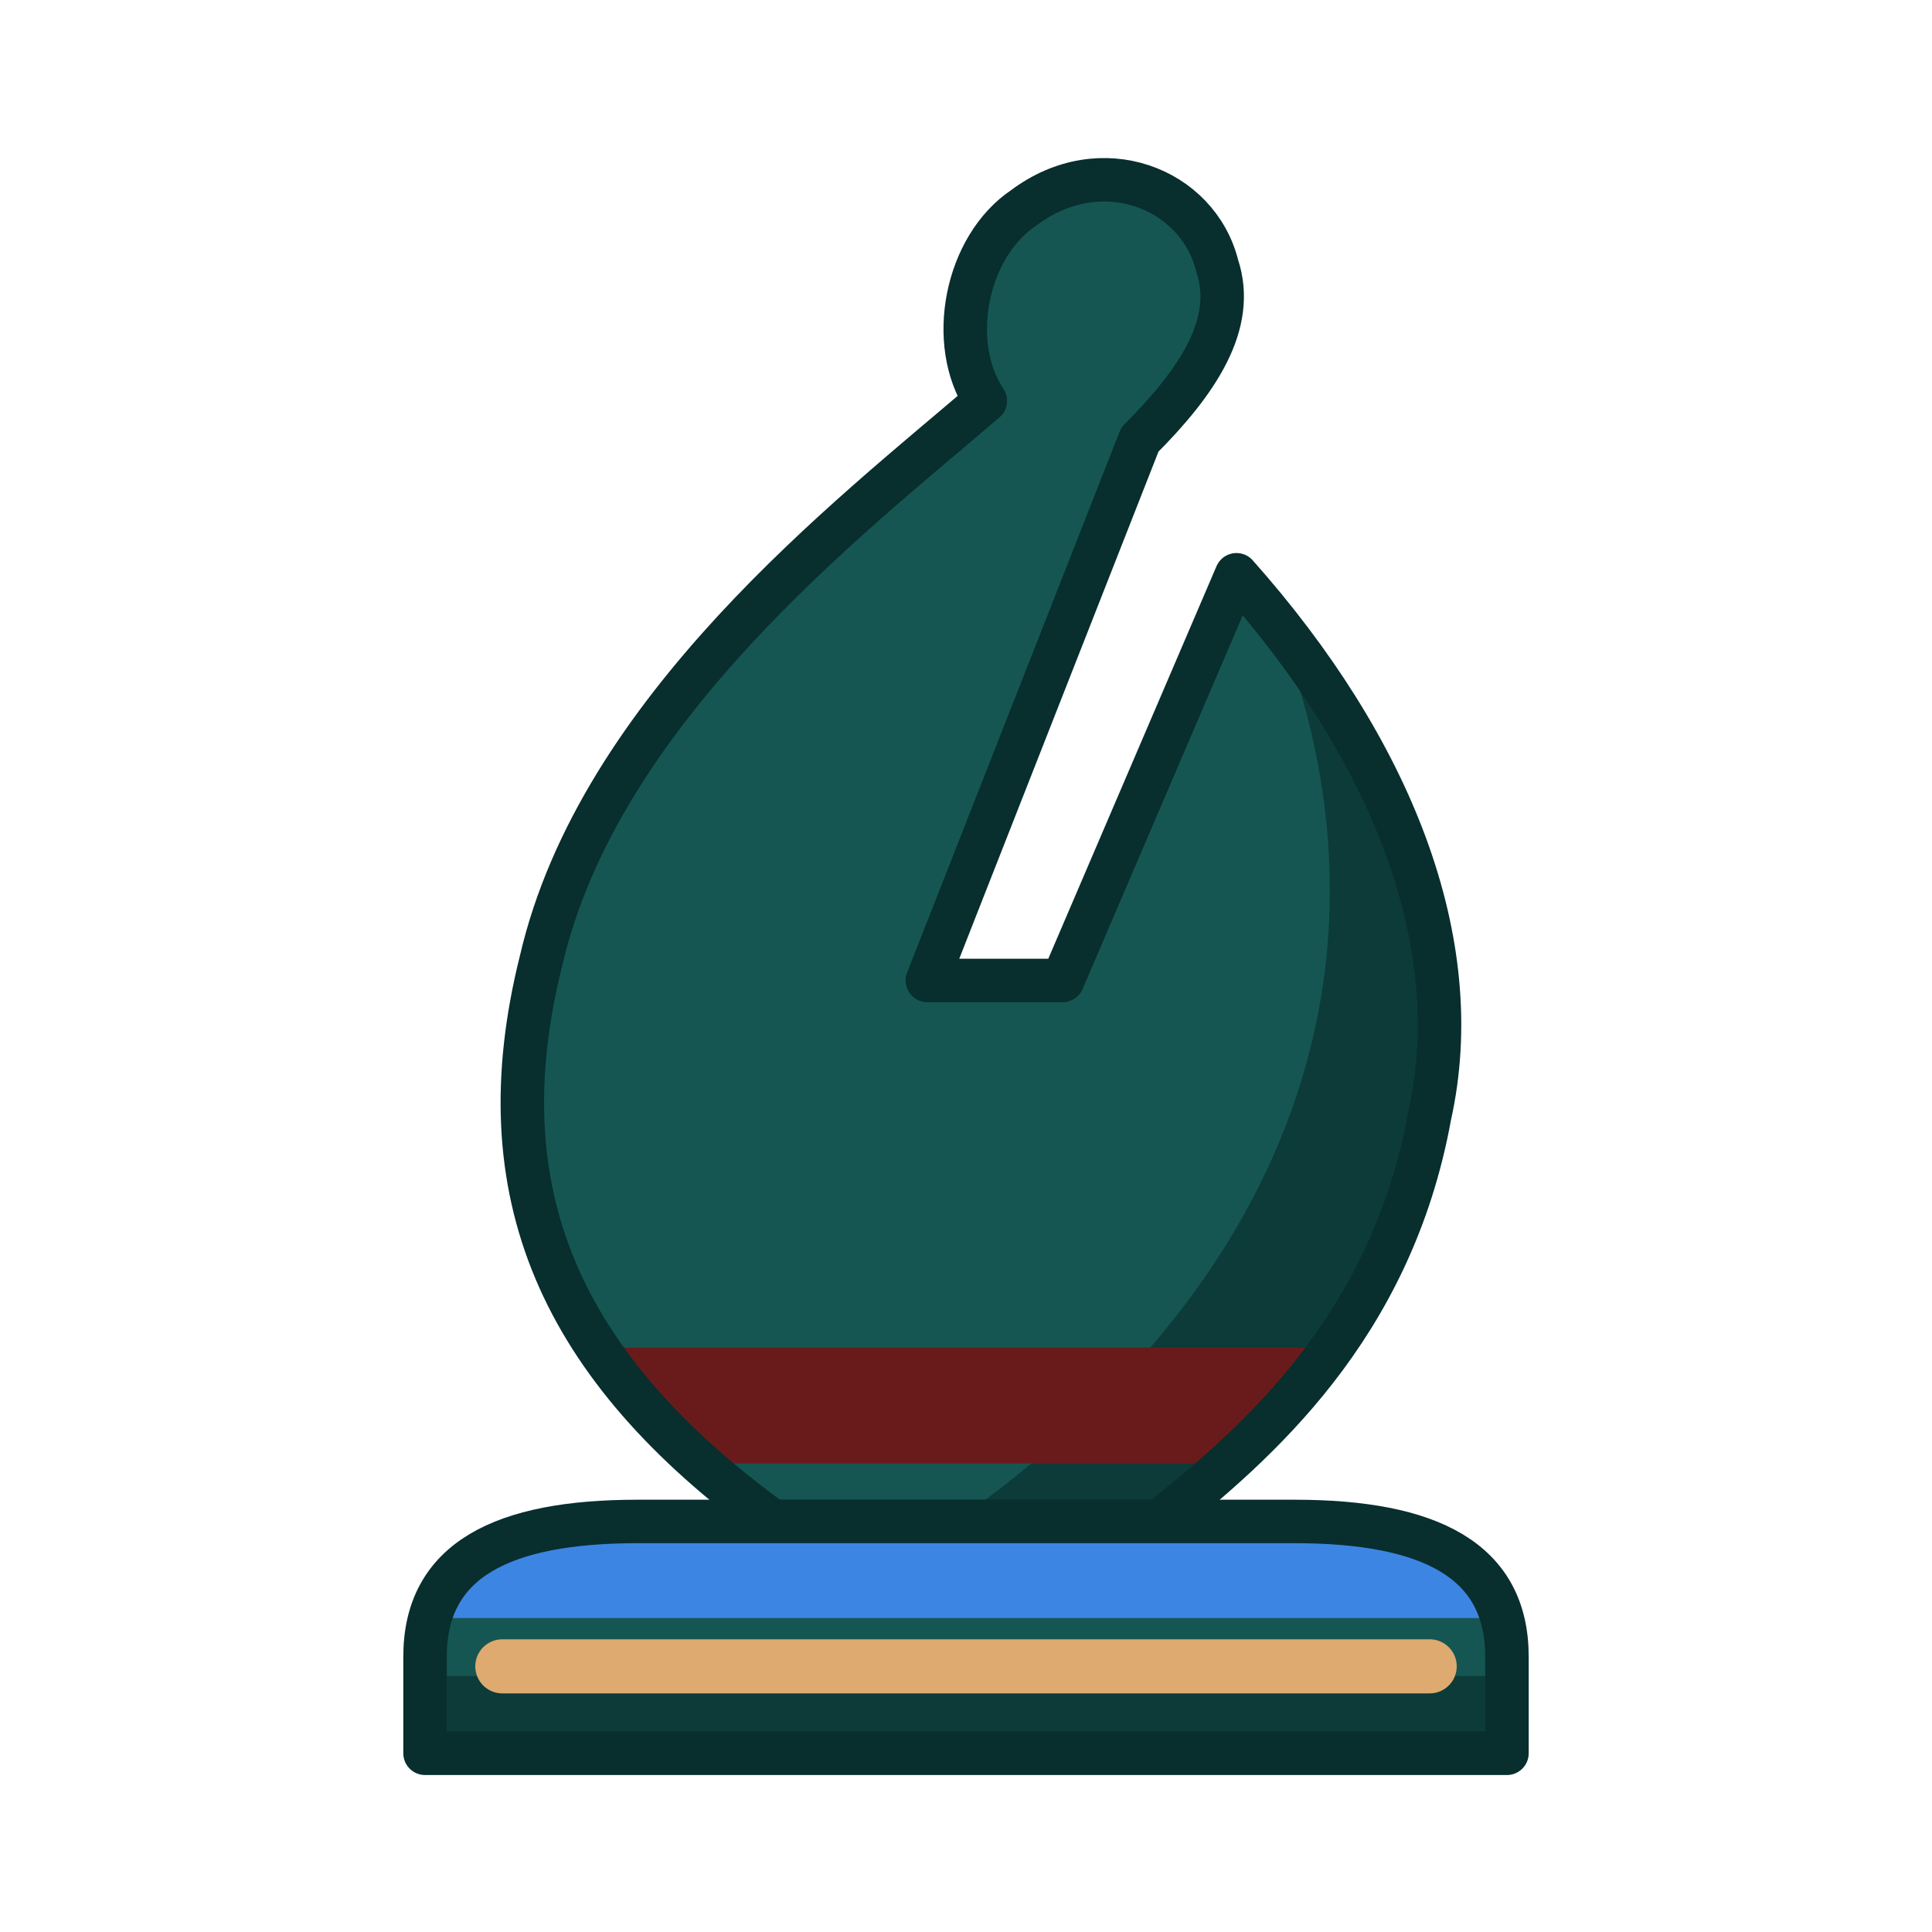
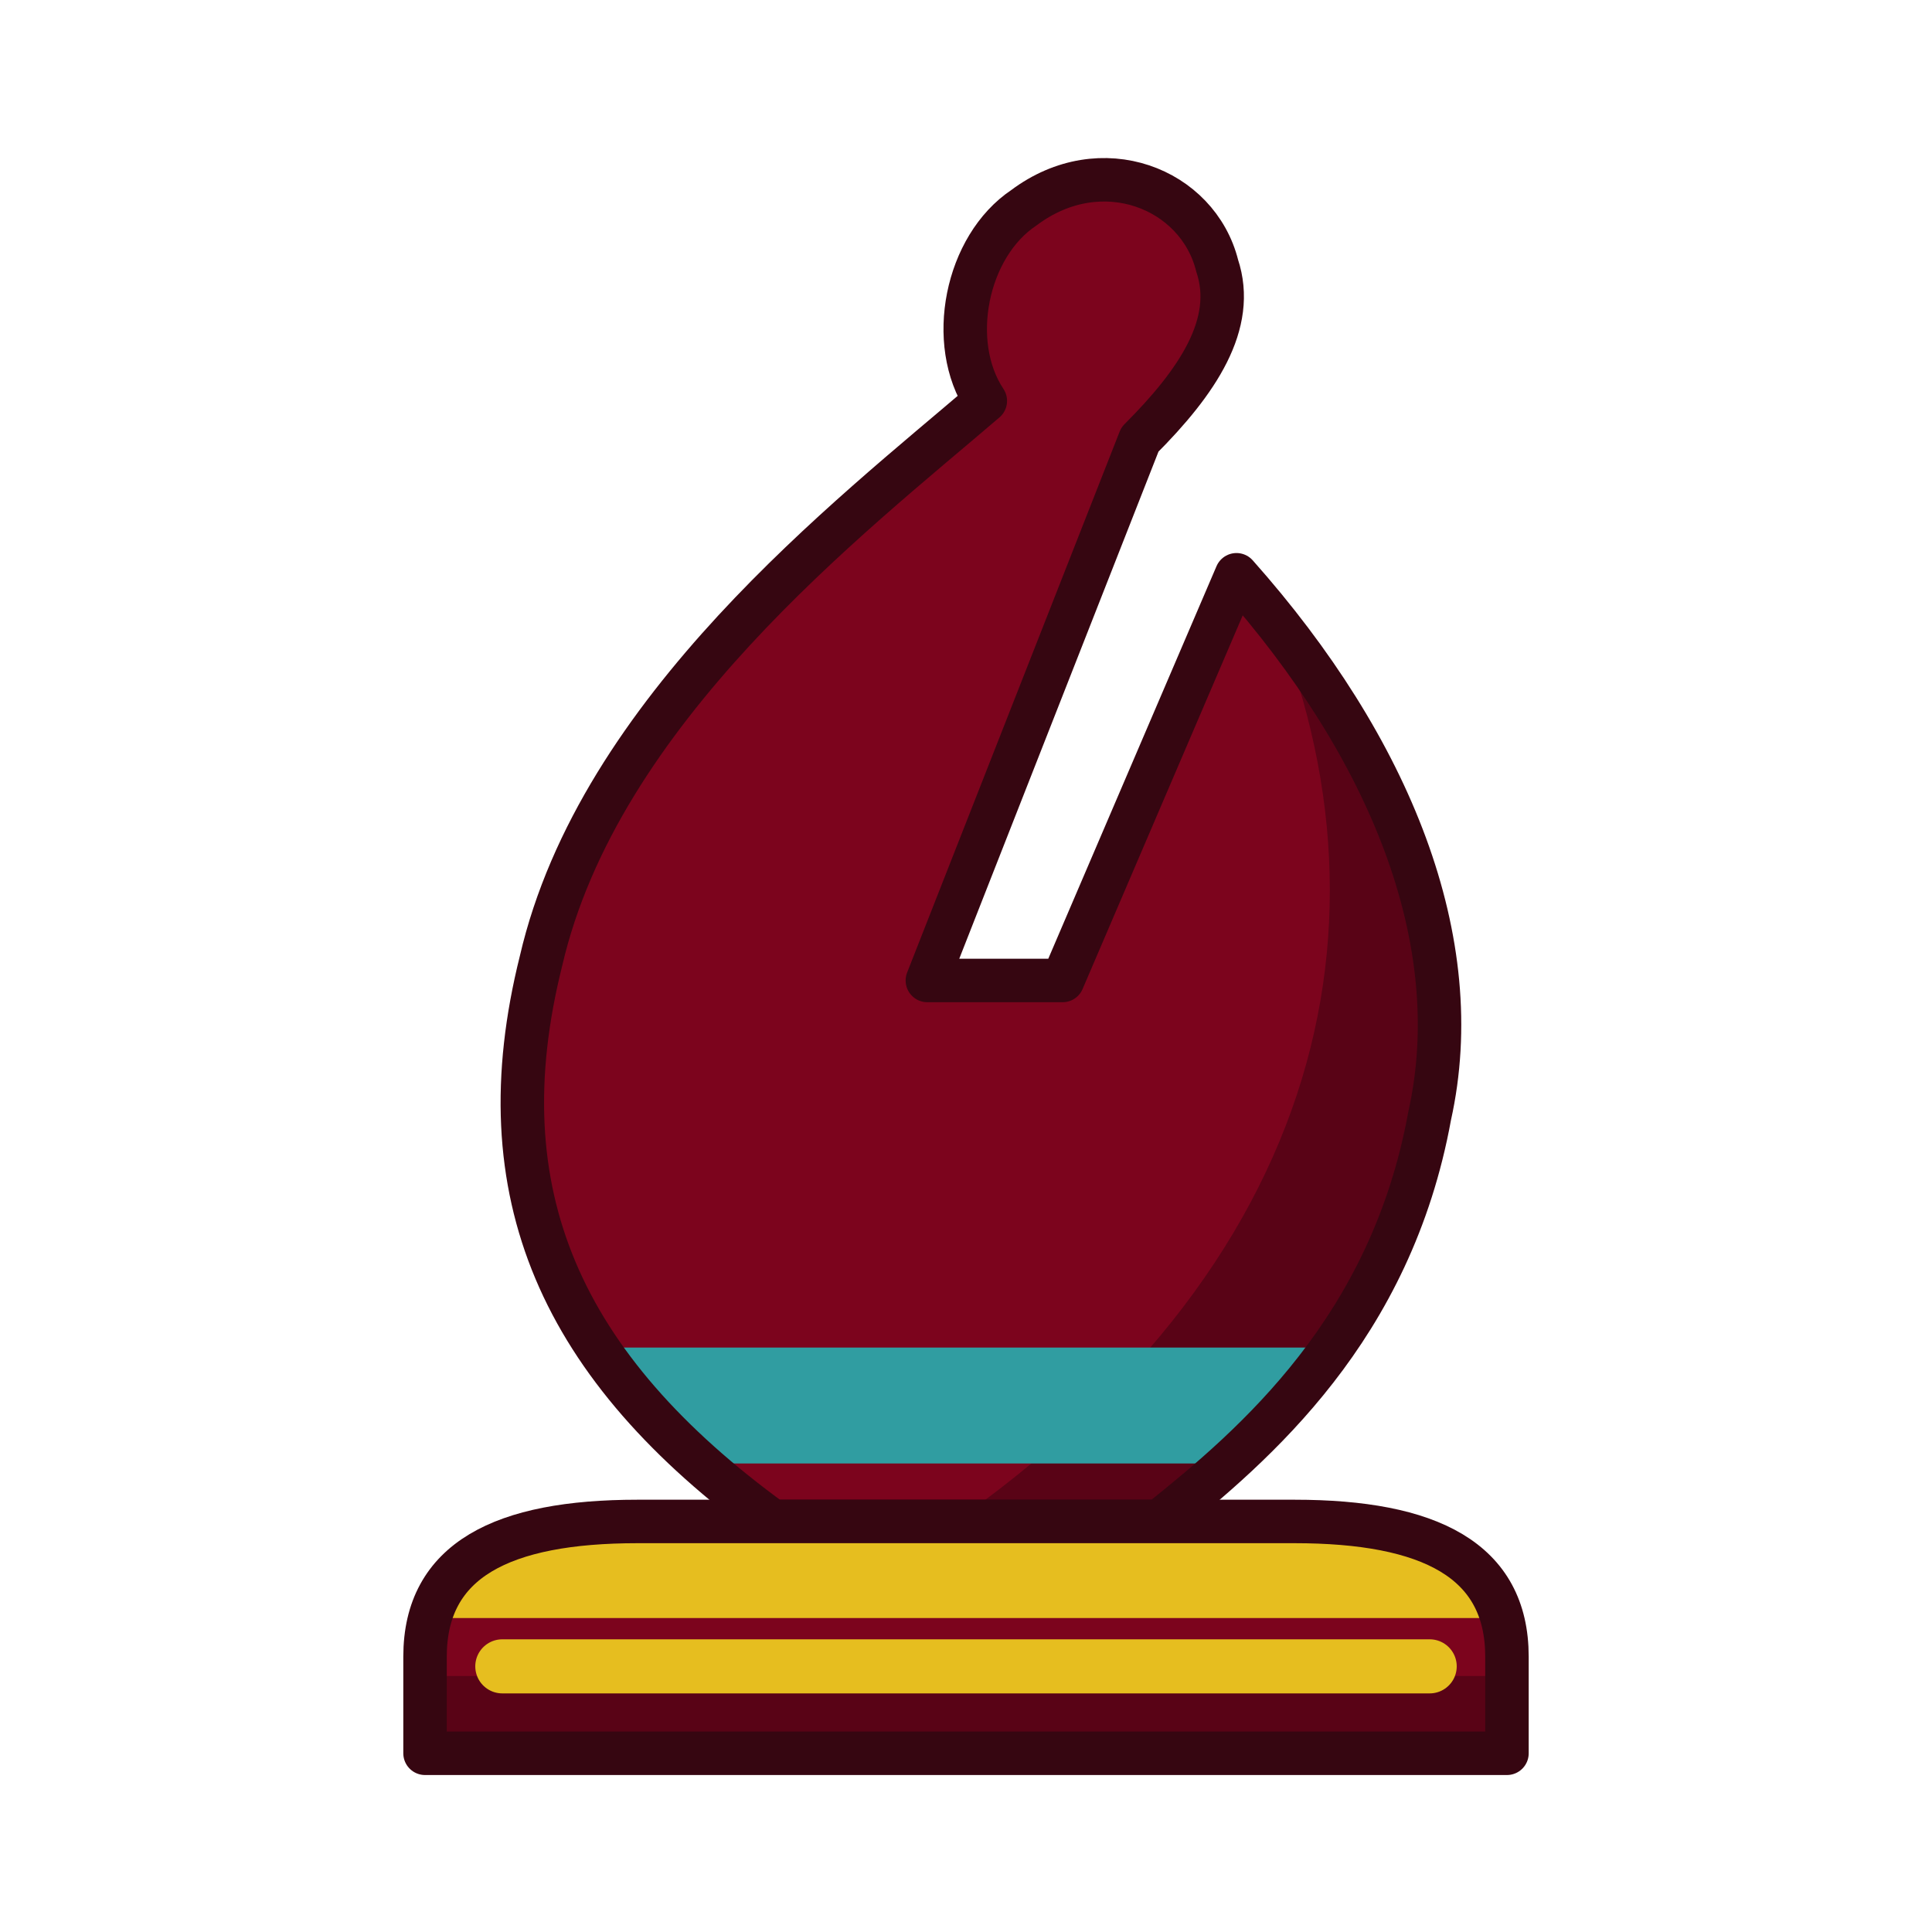
<svg xmlns="http://www.w3.org/2000/svg" viewBox="0 -1.75 100 100">
-   <g fill="#155653" stroke="#082E2E" stroke-width="2.25" stroke-linejoin="round" stroke-linecap="round">
-     <path d="M40 77 C29 69 25 60 28 48 C31 35 44 25 51 19 C49 16 50 11 53 9 C57 6 62 8 63 12 C64 15 62 18 59 21 L48 49 H55 L64 28 C72 37 76 47 74 56 C72 67 65 73 60 77 Z" fill="#155653" stroke="none" fill-rule="evenodd" />
+   <g fill="#7C041D" stroke="#360611" stroke-width="2.25" stroke-linejoin="round" stroke-linecap="round">
+     <path d="M40 77 C29 69 25 60 28 48 C31 35 44 25 51 19 C49 16 50 11 53 9 C57 6 62 8 63 12 C64 15 62 18 59 21 L48 49 H55 L64 28 C72 37 76 47 74 56 C72 67 65 73 60 77 Z" fill="#7C041D" stroke="none" fill-rule="evenodd" />
    <defs>
      <clipPath id="s6">
        <path d="M40 77 C29 69 25 60 28 48 C31 35 44 25 51 19 C49 16 50 11 53 9 C57 6 62 8 63 12 C64 15 62 18 59 21 L48 49 H55 L64 28 C72 37 76 47 74 56 C72 67 65 73 60 77 Z" clip-rule="evenodd" />
      </clipPath>
    </defs>
-     <path d="M65 28 C77 40 79 57 67 70 L59 78 H48 C69 64 73 45 65 28 Z" fill="#0C3B39" stroke="none" clip-path="url(#s6)" />
+     <path d="M65 28 C77 40 79 57 67 70 L59 78 H48 C69 64 73 45 65 28 Z" fill="#590316" stroke="none" clip-path="url(#s6)" />
    <g stroke="none" clip-path="url(#s6)">
-       <path d="M10 68 H90 V74 H10 Z" fill="#691B1B" />
-       <path d="M10 78 H90 V82 H10 Z" fill="#3D85E3" />
+       <path d="M10 68 H90 V74 H10 Z" fill="#309DA1" />
+       <path d="M10 78 H90 V82 H10 Z" fill="#E6BE1F" />
    </g>
    <path d="M40 77 C29 69 25 60 28 48 C31 35 44 25 51 19 C49 16 50 11 53 9 C57 6 62 8 63 12 C64 15 62 18 59 21 L48 49 H55 L64 28 C72 37 76 47 74 56 C72 67 65 73 60 77 Z" fill="none" />
-     <path d="M22 89 V84 C22 79 26 77 33 77 H67 C74 77 78 79 78 84 V89 Z" fill="#155653" stroke="none" fill-rule="evenodd" />
+     <path d="M22 89 V84 C22 79 26 77 33 77 H67 C74 77 78 79 78 84 V89 Z" fill="#7C041D" stroke="none" fill-rule="evenodd" />
    <defs>
      <clipPath id="s7">
        <path d="M22 89 V84 C22 79 26 77 33 77 H67 C74 77 78 79 78 84 V89 Z" clip-rule="evenodd" />
      </clipPath>
    </defs>
-     <path d="M21 85 H79 V90 H21 Z" fill="#0C3B39" stroke="none" clip-path="url(#s7)" />
+     <path d="M21 85 H79 V90 H21 Z" fill="#590316" stroke="none" clip-path="url(#s7)" />
    <g stroke="none" clip-path="url(#s7)">
-       <path d="M10 68 H90 V74 H10 Z" fill="#691B1B" />
-       <path d="M10 78 H90 V82 H10 Z" fill="#3D85E3" />
+       <path d="M10 68 H90 V74 H10 Z" fill="#309DA1" />
+       <path d="M10 78 H90 V82 H10 Z" fill="#E6BE1F" />
    </g>
    <path d="M22 89 V84 C22 79 26 77 33 77 H67 C74 77 78 79 78 84 V89 Z" fill="none" />
-     <path d="M26 84.5 H74" fill="none" stroke="#DEAA70" stroke-width="2.8" stroke-linecap="round" />
+     <path d="M26 84.5 H74" fill="none" stroke="#E6BE1F" stroke-width="2.8" stroke-linecap="round" />
  </g>
</svg>
